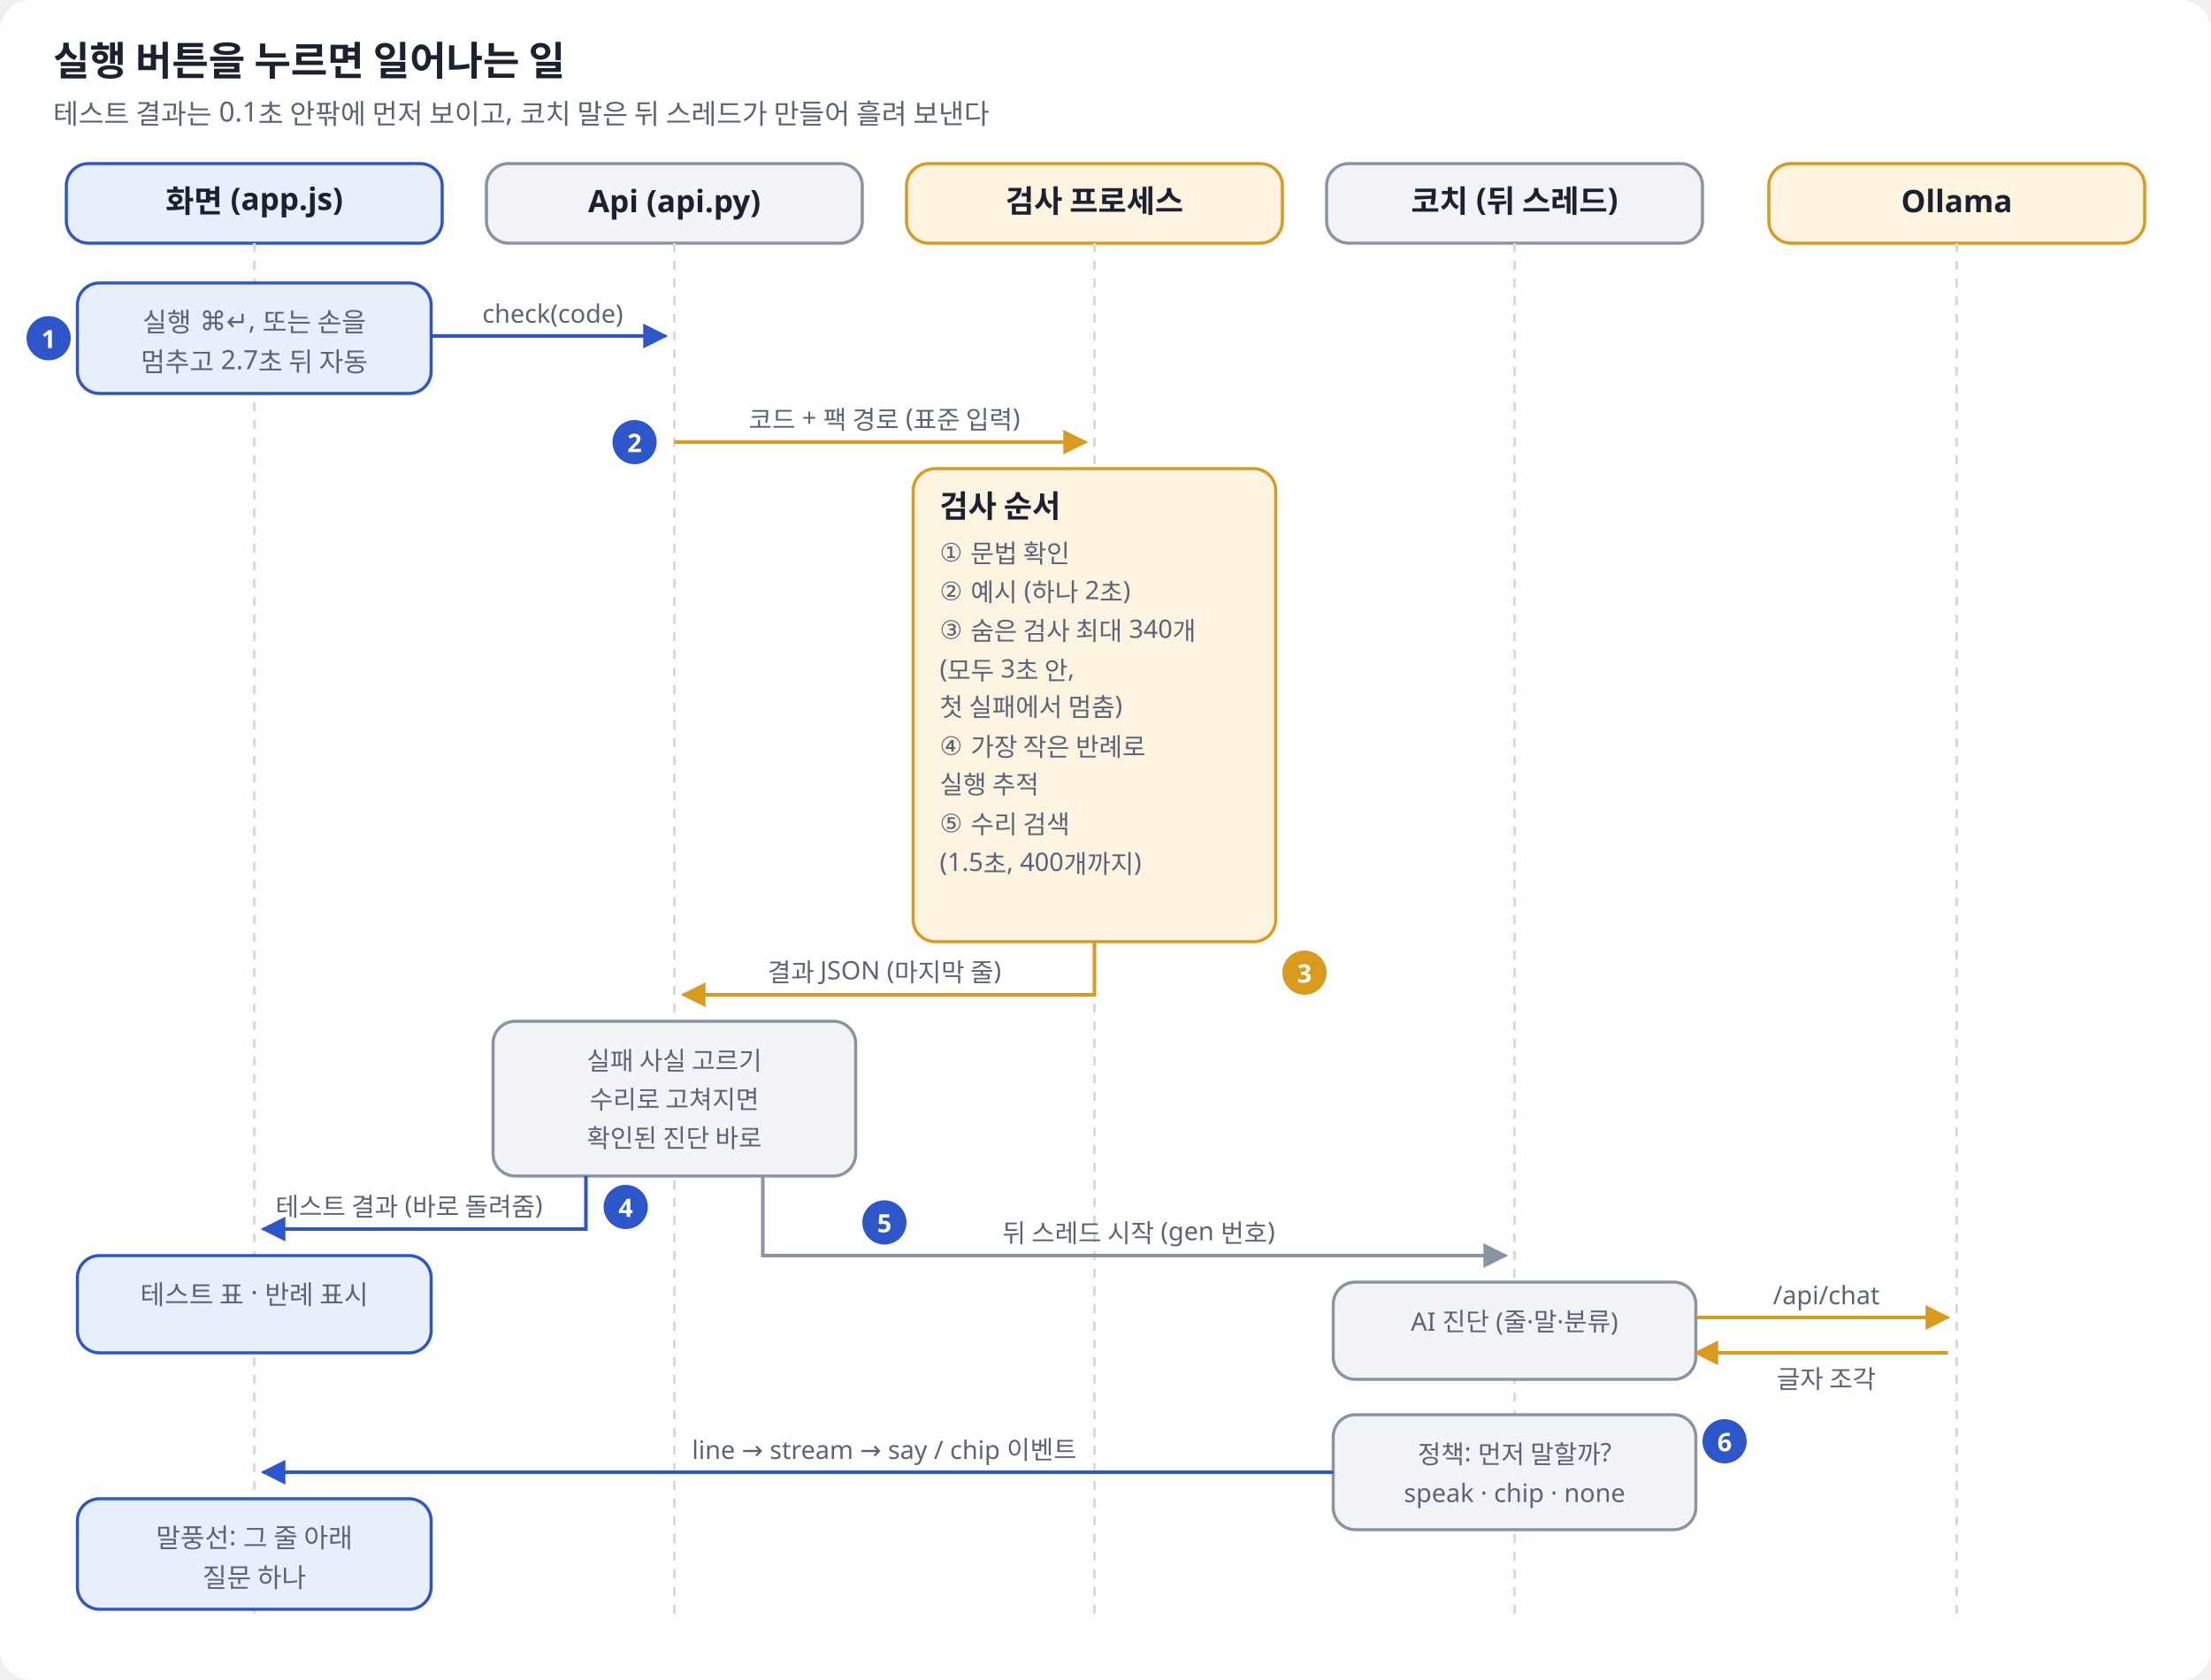
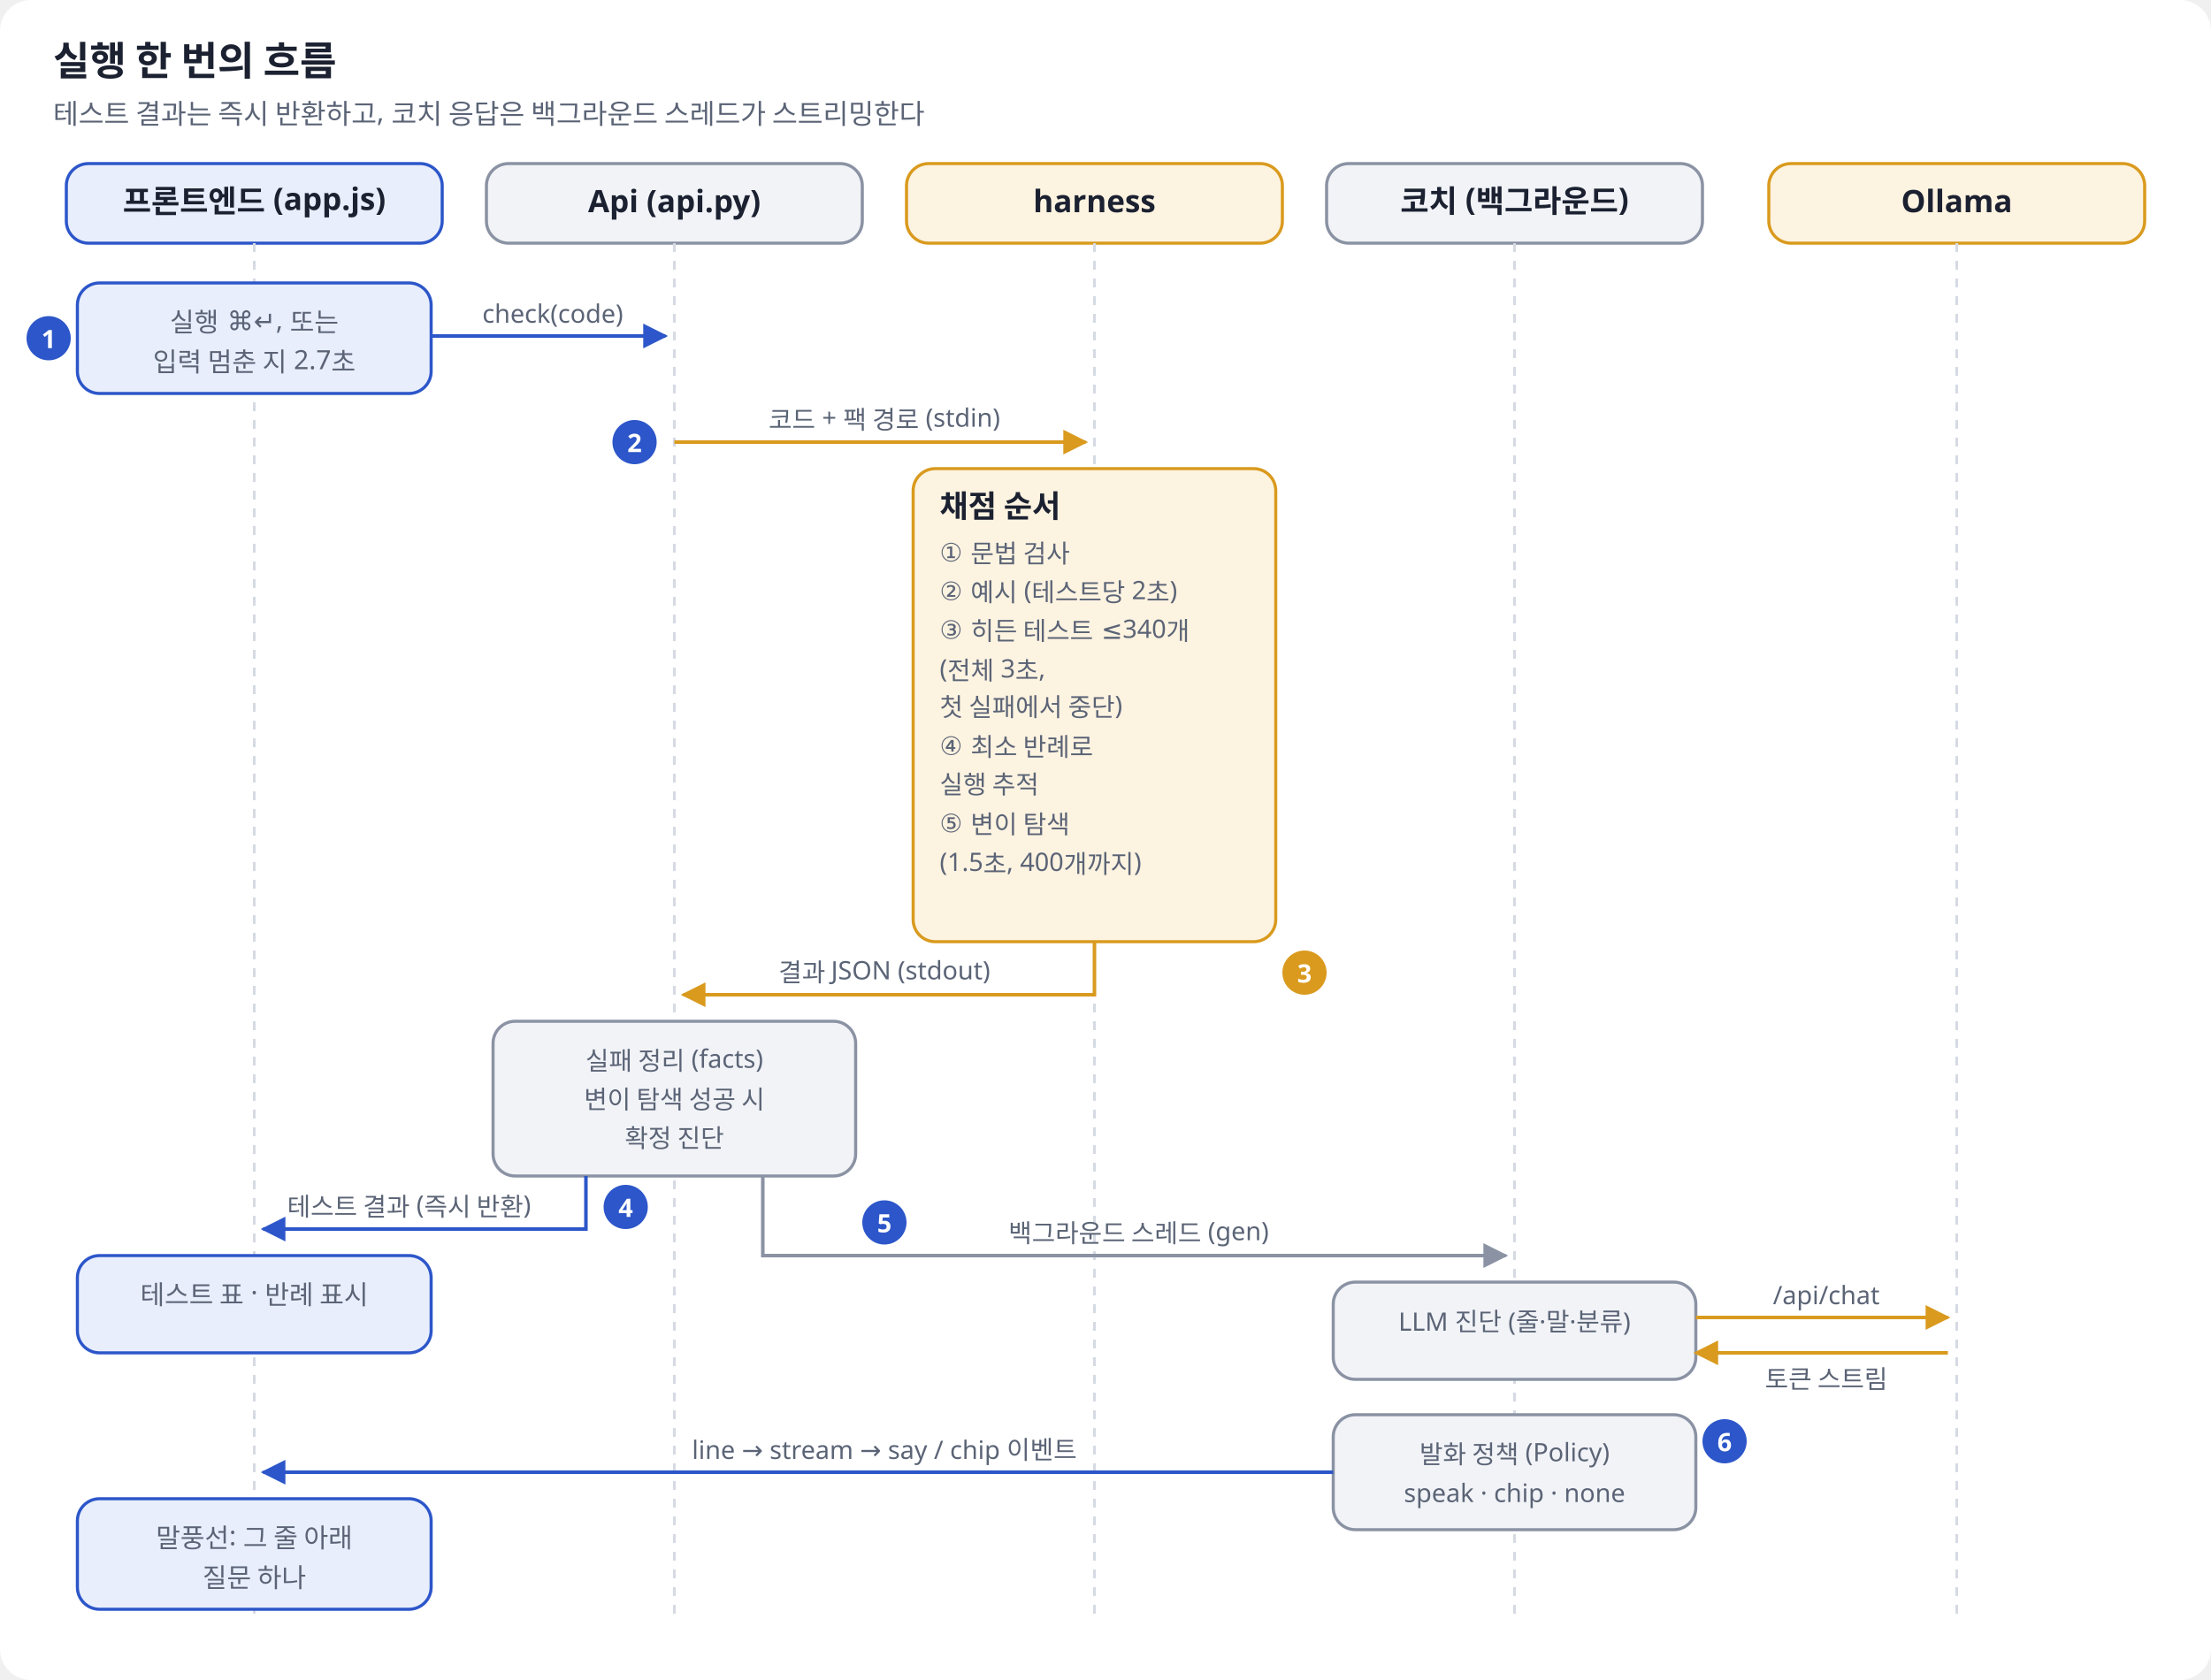
<svg xmlns="http://www.w3.org/2000/svg" viewBox="0 0 1000 760" width="1000" height="760">
  <defs>
    <marker id="a" viewBox="0 0 10 10" refX="9" refY="5" markerWidth="7" markerHeight="7" orient="auto-start-reverse">
      <path d="M0,0 L10,5 L0,10 z" fill="#8A92A3" />
    </marker>
    <marker id="b" viewBox="0 0 10 10" refX="9" refY="5" markerWidth="7" markerHeight="7" orient="auto-start-reverse">
      <path d="M0,0 L10,5 L0,10 z" fill="#2C56C9" />
    </marker>
    <marker id="c" viewBox="0 0 10 10" refX="9" refY="5" markerWidth="7" markerHeight="7" orient="auto-start-reverse">
      <path d="M0,0 L10,5 L0,10 z" fill="#D99A1E" />
    </marker>
    <marker id="r" viewBox="0 0 10 10" refX="9" refY="5" markerWidth="7" markerHeight="7" orient="auto-start-reverse">
      <path d="M0,0 L10,5 L0,10 z" fill="#B93A27" />
    </marker>
    <marker id="g" viewBox="0 0 10 10" refX="9" refY="5" markerWidth="7" markerHeight="7" orient="auto-start-reverse">
      <path d="M0,0 L10,5 L0,10 z" fill="#2E7D4A" />
    </marker>
  </defs>
  <rect width="1000" height="760" rx="14" fill="#FFFFFF" />
-   <text x="24" y="34" font-family="'Apple SD Gothic Neo','Malgun Gothic','Noto Sans KR',sans-serif" font-size="18" font-weight="700" fill="#1B2130" text-anchor="start">실행 버튼을 누르면 일어나는 일</text>
-   <text x="24" y="56" font-family="'Apple SD Gothic Neo','Malgun Gothic','Noto Sans KR',sans-serif" font-size="12.5" font-weight="400" fill="#5B6476" text-anchor="start">테스트 결과는 0.1초 안팎에 먼저 보이고, 코치 말은 뒤 스레드가 만들어 흘려 보낸다</text>
+   <text x="24" y="34" font-family="'Apple SD Gothic Neo','Malgun Gothic','Noto Sans KR',sans-serif" font-size="18" font-weight="700" fill="#1B2130" text-anchor="start">실행 한 번의 흐름</text>
+   <text x="24" y="56" font-family="'Apple SD Gothic Neo','Malgun Gothic','Noto Sans KR',sans-serif" font-size="12.5" font-weight="400" fill="#5B6476" text-anchor="start">테스트 결과는 즉시 반환하고, 코치 응답은 백그라운드 스레드가 스트리밍한다</text>
  <rect x="30" y="74" width="170" height="36" rx="10" fill="#E8EEFC" stroke="#2C56C9" stroke-width="1.4" />
-   <text x="115.0" y="96" font-family="'Apple SD Gothic Neo','Malgun Gothic','Noto Sans KR',sans-serif" font-size="14" font-weight="700" fill="#1B2130" text-anchor="middle">화면 (app.js)</text>
+   <text x="115.0" y="96" font-family="'Apple SD Gothic Neo','Malgun Gothic','Noto Sans KR',sans-serif" font-size="14" font-weight="700" fill="#1B2130" text-anchor="middle">프론트엔드 (app.js)</text>
  <line x1="115" y1="110" x2="115" y2="730" stroke="#D5DAE3" stroke-width="1.2" stroke-dasharray="4 4" />
  <rect x="220" y="74" width="170" height="36" rx="10" fill="#F1F3F7" stroke="#8A92A3" stroke-width="1.4" />
  <text x="305.0" y="96" font-family="'Apple SD Gothic Neo','Malgun Gothic','Noto Sans KR',sans-serif" font-size="14" font-weight="700" fill="#1B2130" text-anchor="middle">Api (api.py)</text>
  <line x1="305" y1="110" x2="305" y2="730" stroke="#D5DAE3" stroke-width="1.2" stroke-dasharray="4 4" />
  <rect x="410" y="74" width="170" height="36" rx="10" fill="#FDF3E1" stroke="#D99A1E" stroke-width="1.4" />
-   <text x="495.0" y="96" font-family="'Apple SD Gothic Neo','Malgun Gothic','Noto Sans KR',sans-serif" font-size="14" font-weight="700" fill="#1B2130" text-anchor="middle">검사 프로세스</text>
+   <text x="495.0" y="96" font-family="'Apple SD Gothic Neo','Malgun Gothic','Noto Sans KR',sans-serif" font-size="14" font-weight="700" fill="#1B2130" text-anchor="middle">harness</text>
  <line x1="495" y1="110" x2="495" y2="730" stroke="#D5DAE3" stroke-width="1.2" stroke-dasharray="4 4" />
  <rect x="600" y="74" width="170" height="36" rx="10" fill="#F1F3F7" stroke="#8A92A3" stroke-width="1.4" />
-   <text x="685.0" y="96" font-family="'Apple SD Gothic Neo','Malgun Gothic','Noto Sans KR',sans-serif" font-size="14" font-weight="700" fill="#1B2130" text-anchor="middle">코치 (뒤 스레드)</text>
+   <text x="685.0" y="96" font-family="'Apple SD Gothic Neo','Malgun Gothic','Noto Sans KR',sans-serif" font-size="14" font-weight="700" fill="#1B2130" text-anchor="middle">코치 (백그라운드)</text>
  <line x1="685" y1="110" x2="685" y2="730" stroke="#D5DAE3" stroke-width="1.2" stroke-dasharray="4 4" />
  <rect x="800" y="74" width="170" height="36" rx="10" fill="#FDF3E1" stroke="#D99A1E" stroke-width="1.4" />
  <text x="885.0" y="96" font-family="'Apple SD Gothic Neo','Malgun Gothic','Noto Sans KR',sans-serif" font-size="14" font-weight="700" fill="#1B2130" text-anchor="middle">Ollama</text>
  <line x1="885" y1="110" x2="885" y2="730" stroke="#D5DAE3" stroke-width="1.2" stroke-dasharray="4 4" />
  <rect x="35" y="128" width="160" height="50" rx="10" fill="#E8EEFC" stroke="#2C56C9" stroke-width="1.4" />
-   <text x="115.0" y="150" font-family="'Apple SD Gothic Neo','Malgun Gothic','Noto Sans KR',sans-serif" font-size="12" font-weight="400" fill="#5B6476" text-anchor="middle">실행 ⌘↵, 또는 손을</text>
-   <text x="115.0" y="168" font-family="'Apple SD Gothic Neo','Malgun Gothic','Noto Sans KR',sans-serif" font-size="12" font-weight="400" fill="#5B6476" text-anchor="middle">멈추고 2.7초 뒤 자동</text>
+   <text x="115.0" y="150" font-family="'Apple SD Gothic Neo','Malgun Gothic','Noto Sans KR',sans-serif" font-size="12" font-weight="400" fill="#5B6476" text-anchor="middle">실행 ⌘↵, 또는</text>
+   <text x="115.0" y="168" font-family="'Apple SD Gothic Neo','Malgun Gothic','Noto Sans KR',sans-serif" font-size="12" font-weight="400" fill="#5B6476" text-anchor="middle">입력 멈춘 지 2.7초</text>
  <path d="M195,152 L301,152" fill="none" stroke="#2C56C9" stroke-width="1.6" marker-end="url(#b)" />
  <text x="250.0" y="146.0" font-family="'Apple SD Gothic Neo','Malgun Gothic','Noto Sans KR',sans-serif" font-size="11.5" font-weight="400" fill="#5B6476" text-anchor="middle">check(code)</text>
  <path d="M305,200 L491,200" fill="none" stroke="#D99A1E" stroke-width="1.6" marker-end="url(#c)" />
-   <text x="400.0" y="194.0" font-family="'Apple SD Gothic Neo','Malgun Gothic','Noto Sans KR',sans-serif" font-size="11.5" font-weight="400" fill="#5B6476" text-anchor="middle">코드 + 팩 경로 (표준 입력)</text>
+   <text x="400.0" y="194.0" font-family="'Apple SD Gothic Neo','Malgun Gothic','Noto Sans KR',sans-serif" font-size="11.5" font-weight="400" fill="#5B6476" text-anchor="middle">코드 + 팩 경로 (stdin)</text>
  <rect x="413" y="212" width="164" height="214" rx="10" fill="#FDF3E1" stroke="#D99A1E" stroke-width="1.4" />
-   <text x="425" y="234" font-family="'Apple SD Gothic Neo','Malgun Gothic','Noto Sans KR',sans-serif" font-size="14" font-weight="700" fill="#1B2130" text-anchor="start">검사 순서</text>
-   <text x="425" y="254" font-family="'Apple SD Gothic Neo','Malgun Gothic','Noto Sans KR',sans-serif" font-size="11.5" font-weight="400" fill="#5B6476" text-anchor="start">① 문법 확인</text>
-   <text x="425" y="271.5" font-family="'Apple SD Gothic Neo','Malgun Gothic','Noto Sans KR',sans-serif" font-size="11.5" font-weight="400" fill="#5B6476" text-anchor="start">② 예시 (하나 2초)</text>
-   <text x="425" y="289.0" font-family="'Apple SD Gothic Neo','Malgun Gothic','Noto Sans KR',sans-serif" font-size="11.5" font-weight="400" fill="#5B6476" text-anchor="start">③ 숨은 검사 최대 340개</text>
-   <text x="425" y="306.5" font-family="'Apple SD Gothic Neo','Malgun Gothic','Noto Sans KR',sans-serif" font-size="11.5" font-weight="400" fill="#5B6476" text-anchor="start">   (모두 3초 안,</text>
-   <text x="425" y="324.0" font-family="'Apple SD Gothic Neo','Malgun Gothic','Noto Sans KR',sans-serif" font-size="11.5" font-weight="400" fill="#5B6476" text-anchor="start">   첫 실패에서 멈춤)</text>
-   <text x="425" y="341.5" font-family="'Apple SD Gothic Neo','Malgun Gothic','Noto Sans KR',sans-serif" font-size="11.5" font-weight="400" fill="#5B6476" text-anchor="start">④ 가장 작은 반례로</text>
+   <text x="425" y="234" font-family="'Apple SD Gothic Neo','Malgun Gothic','Noto Sans KR',sans-serif" font-size="14" font-weight="700" fill="#1B2130" text-anchor="start">채점 순서</text>
+   <text x="425" y="254" font-family="'Apple SD Gothic Neo','Malgun Gothic','Noto Sans KR',sans-serif" font-size="11.5" font-weight="400" fill="#5B6476" text-anchor="start">① 문법 검사</text>
+   <text x="425" y="271.5" font-family="'Apple SD Gothic Neo','Malgun Gothic','Noto Sans KR',sans-serif" font-size="11.5" font-weight="400" fill="#5B6476" text-anchor="start">② 예시 (테스트당 2초)</text>
+   <text x="425" y="289.0" font-family="'Apple SD Gothic Neo','Malgun Gothic','Noto Sans KR',sans-serif" font-size="11.5" font-weight="400" fill="#5B6476" text-anchor="start">③ 히든 테스트 ≤340개</text>
+   <text x="425" y="306.5" font-family="'Apple SD Gothic Neo','Malgun Gothic','Noto Sans KR',sans-serif" font-size="11.5" font-weight="400" fill="#5B6476" text-anchor="start">   (전체 3초,</text>
+   <text x="425" y="324.0" font-family="'Apple SD Gothic Neo','Malgun Gothic','Noto Sans KR',sans-serif" font-size="11.5" font-weight="400" fill="#5B6476" text-anchor="start">   첫 실패에서 중단)</text>
+   <text x="425" y="341.5" font-family="'Apple SD Gothic Neo','Malgun Gothic','Noto Sans KR',sans-serif" font-size="11.5" font-weight="400" fill="#5B6476" text-anchor="start">④ 최소 반례로</text>
  <text x="425" y="359.0" font-family="'Apple SD Gothic Neo','Malgun Gothic','Noto Sans KR',sans-serif" font-size="11.5" font-weight="400" fill="#5B6476" text-anchor="start">   실행 추적</text>
-   <text x="425" y="376.5" font-family="'Apple SD Gothic Neo','Malgun Gothic','Noto Sans KR',sans-serif" font-size="11.5" font-weight="400" fill="#5B6476" text-anchor="start">⑤ 수리 검색</text>
+   <text x="425" y="376.5" font-family="'Apple SD Gothic Neo','Malgun Gothic','Noto Sans KR',sans-serif" font-size="11.5" font-weight="400" fill="#5B6476" text-anchor="start">⑤ 변이 탐색</text>
  <text x="425" y="394.0" font-family="'Apple SD Gothic Neo','Malgun Gothic','Noto Sans KR',sans-serif" font-size="11.5" font-weight="400" fill="#5B6476" text-anchor="start">   (1.5초, 400개까지)</text>
  <path d="M495,426 L495,450 L309,450" fill="none" stroke="#D99A1E" stroke-width="1.6" marker-end="url(#c)" />
-   <text x="400.0" y="444.0" font-family="'Apple SD Gothic Neo','Malgun Gothic','Noto Sans KR',sans-serif" font-size="11.5" font-weight="400" fill="#5B6476" text-anchor="middle">결과 JSON (마지막 줄)</text>
+   <text x="400.0" y="444.0" font-family="'Apple SD Gothic Neo','Malgun Gothic','Noto Sans KR',sans-serif" font-size="11.5" font-weight="400" fill="#5B6476" text-anchor="middle">결과 JSON (stdout)</text>
  <rect x="223" y="462" width="164" height="70" rx="10" fill="#F1F3F7" stroke="#8A92A3" stroke-width="1.4" />
-   <text x="305.0" y="484" font-family="'Apple SD Gothic Neo','Malgun Gothic','Noto Sans KR',sans-serif" font-size="11.5" font-weight="400" fill="#5B6476" text-anchor="middle">실패 사실 고르기</text>
-   <text x="305.0" y="501.5" font-family="'Apple SD Gothic Neo','Malgun Gothic','Noto Sans KR',sans-serif" font-size="11.5" font-weight="400" fill="#5B6476" text-anchor="middle">수리로 고쳐지면</text>
-   <text x="305.0" y="519.0" font-family="'Apple SD Gothic Neo','Malgun Gothic','Noto Sans KR',sans-serif" font-size="11.5" font-weight="400" fill="#5B6476" text-anchor="middle">확인된 진단 바로</text>
+   <text x="305.0" y="484" font-family="'Apple SD Gothic Neo','Malgun Gothic','Noto Sans KR',sans-serif" font-size="11.5" font-weight="400" fill="#5B6476" text-anchor="middle">실패 정리 (facts)</text>
+   <text x="305.0" y="501.5" font-family="'Apple SD Gothic Neo','Malgun Gothic','Noto Sans KR',sans-serif" font-size="11.5" font-weight="400" fill="#5B6476" text-anchor="middle">변이 탐색 성공 시</text>
+   <text x="305.0" y="519.0" font-family="'Apple SD Gothic Neo','Malgun Gothic','Noto Sans KR',sans-serif" font-size="11.5" font-weight="400" fill="#5B6476" text-anchor="middle">확정 진단</text>
  <path d="M265,532 L265,556 L119,556" fill="none" stroke="#2C56C9" stroke-width="1.6" marker-end="url(#b)" />
-   <text x="185.0" y="550.0" font-family="'Apple SD Gothic Neo','Malgun Gothic','Noto Sans KR',sans-serif" font-size="11.5" font-weight="400" fill="#5B6476" text-anchor="middle">테스트 결과 (바로 돌려줌)</text>
+   <text x="185.0" y="550.0" font-family="'Apple SD Gothic Neo','Malgun Gothic','Noto Sans KR',sans-serif" font-size="11.5" font-weight="400" fill="#5B6476" text-anchor="middle">테스트 결과 (즉시 반환)</text>
  <rect x="35" y="568" width="160" height="44" rx="10" fill="#E8EEFC" stroke="#2C56C9" stroke-width="1.4" />
  <text x="115.0" y="590" font-family="'Apple SD Gothic Neo','Malgun Gothic','Noto Sans KR',sans-serif" font-size="12" font-weight="400" fill="#5B6476" text-anchor="middle">테스트 표 · 반례 표시</text>
  <path d="M345,532 L345,568 L681,568" fill="none" stroke="#8A92A3" stroke-width="1.6" marker-end="url(#a)" />
-   <text x="515.0" y="562.0" font-family="'Apple SD Gothic Neo','Malgun Gothic','Noto Sans KR',sans-serif" font-size="11.5" font-weight="400" fill="#5B6476" text-anchor="middle">뒤 스레드 시작 (gen 번호)</text>
+   <text x="515.0" y="562.0" font-family="'Apple SD Gothic Neo','Malgun Gothic','Noto Sans KR',sans-serif" font-size="11.5" font-weight="400" fill="#5B6476" text-anchor="middle">백그라운드 스레드 (gen)</text>
  <rect x="603" y="580" width="164" height="44" rx="10" fill="#F1F3F7" stroke="#8A92A3" stroke-width="1.4" />
-   <text x="685.0" y="602" font-family="'Apple SD Gothic Neo','Malgun Gothic','Noto Sans KR',sans-serif" font-size="11.5" font-weight="400" fill="#5B6476" text-anchor="middle">AI 진단 (줄·말·분류)</text>
+   <text x="685.0" y="602" font-family="'Apple SD Gothic Neo','Malgun Gothic','Noto Sans KR',sans-serif" font-size="11.5" font-weight="400" fill="#5B6476" text-anchor="middle">LLM 진단 (줄·말·분류)</text>
  <path d="M767,596 L881,596" fill="none" stroke="#D99A1E" stroke-width="1.6" marker-end="url(#c)" />
  <text x="826.0" y="590.0" font-family="'Apple SD Gothic Neo','Malgun Gothic','Noto Sans KR',sans-serif" font-size="11.5" font-weight="400" fill="#5B6476" text-anchor="middle">/api/chat</text>
  <path d="M881,612 L767,612" fill="none" stroke="#D99A1E" stroke-width="1.6" marker-end="url(#c)" />
-   <text x="826.0" y="628.0" font-family="'Apple SD Gothic Neo','Malgun Gothic','Noto Sans KR',sans-serif" font-size="11.5" font-weight="400" fill="#5B6476" text-anchor="middle">글자 조각</text>
+   <text x="826.0" y="628.0" font-family="'Apple SD Gothic Neo','Malgun Gothic','Noto Sans KR',sans-serif" font-size="11.5" font-weight="400" fill="#5B6476" text-anchor="middle">토큰 스트림</text>
  <rect x="603" y="640" width="164" height="52" rx="10" fill="#F1F3F7" stroke="#8A92A3" stroke-width="1.4" />
-   <text x="685.0" y="662" font-family="'Apple SD Gothic Neo','Malgun Gothic','Noto Sans KR',sans-serif" font-size="11.5" font-weight="400" fill="#5B6476" text-anchor="middle">정책: 먼저 말할까?</text>
+   <text x="685.0" y="662" font-family="'Apple SD Gothic Neo','Malgun Gothic','Noto Sans KR',sans-serif" font-size="11.5" font-weight="400" fill="#5B6476" text-anchor="middle">발화 정책 (Policy)</text>
  <text x="685.0" y="679.5" font-family="'Apple SD Gothic Neo','Malgun Gothic','Noto Sans KR',sans-serif" font-size="11.5" font-weight="400" fill="#5B6476" text-anchor="middle">speak · chip · none</text>
  <path d="M603,666 L119,666" fill="none" stroke="#2C56C9" stroke-width="1.6" marker-end="url(#b)" />
  <text x="400.0" y="660.0" font-family="'Apple SD Gothic Neo','Malgun Gothic','Noto Sans KR',sans-serif" font-size="11.5" font-weight="400" fill="#5B6476" text-anchor="middle">line → stream → say / chip 이벤트</text>
  <rect x="35" y="678" width="160" height="50" rx="10" fill="#E8EEFC" stroke="#2C56C9" stroke-width="1.4" />
  <text x="115.0" y="700" font-family="'Apple SD Gothic Neo','Malgun Gothic','Noto Sans KR',sans-serif" font-size="12" font-weight="400" fill="#5B6476" text-anchor="middle">말풍선: 그 줄 아래</text>
  <text x="115.0" y="718" font-family="'Apple SD Gothic Neo','Malgun Gothic','Noto Sans KR',sans-serif" font-size="12" font-weight="400" fill="#5B6476" text-anchor="middle">질문 하나</text>
  <circle cx="22" cy="153" r="10" fill="#2C56C9" />
  <text x="22" y="157.5" font-family="'Apple SD Gothic Neo','Malgun Gothic','Noto Sans KR',sans-serif" font-size="11.5" font-weight="700" fill="#FFFFFF" text-anchor="middle">1</text>
  <circle cx="287" cy="200" r="10" fill="#2C56C9" />
  <text x="287" y="204.5" font-family="'Apple SD Gothic Neo','Malgun Gothic','Noto Sans KR',sans-serif" font-size="11.5" font-weight="700" fill="#FFFFFF" text-anchor="middle">2</text>
  <circle cx="590" cy="440" r="10" fill="#D99A1E" />
  <text x="590" y="444.5" font-family="'Apple SD Gothic Neo','Malgun Gothic','Noto Sans KR',sans-serif" font-size="11.5" font-weight="700" fill="#FFFFFF" text-anchor="middle">3</text>
  <circle cx="283" cy="546" r="10" fill="#2C56C9" />
  <text x="283" y="550.5" font-family="'Apple SD Gothic Neo','Malgun Gothic','Noto Sans KR',sans-serif" font-size="11.5" font-weight="700" fill="#FFFFFF" text-anchor="middle">4</text>
  <circle cx="400" cy="553" r="10" fill="#2C56C9" />
  <text x="400" y="557.5" font-family="'Apple SD Gothic Neo','Malgun Gothic','Noto Sans KR',sans-serif" font-size="11.5" font-weight="700" fill="#FFFFFF" text-anchor="middle">5</text>
  <circle cx="780" cy="652" r="10" fill="#2C56C9" />
  <text x="780" y="656.5" font-family="'Apple SD Gothic Neo','Malgun Gothic','Noto Sans KR',sans-serif" font-size="11.5" font-weight="700" fill="#FFFFFF" text-anchor="middle">6</text>
</svg>
